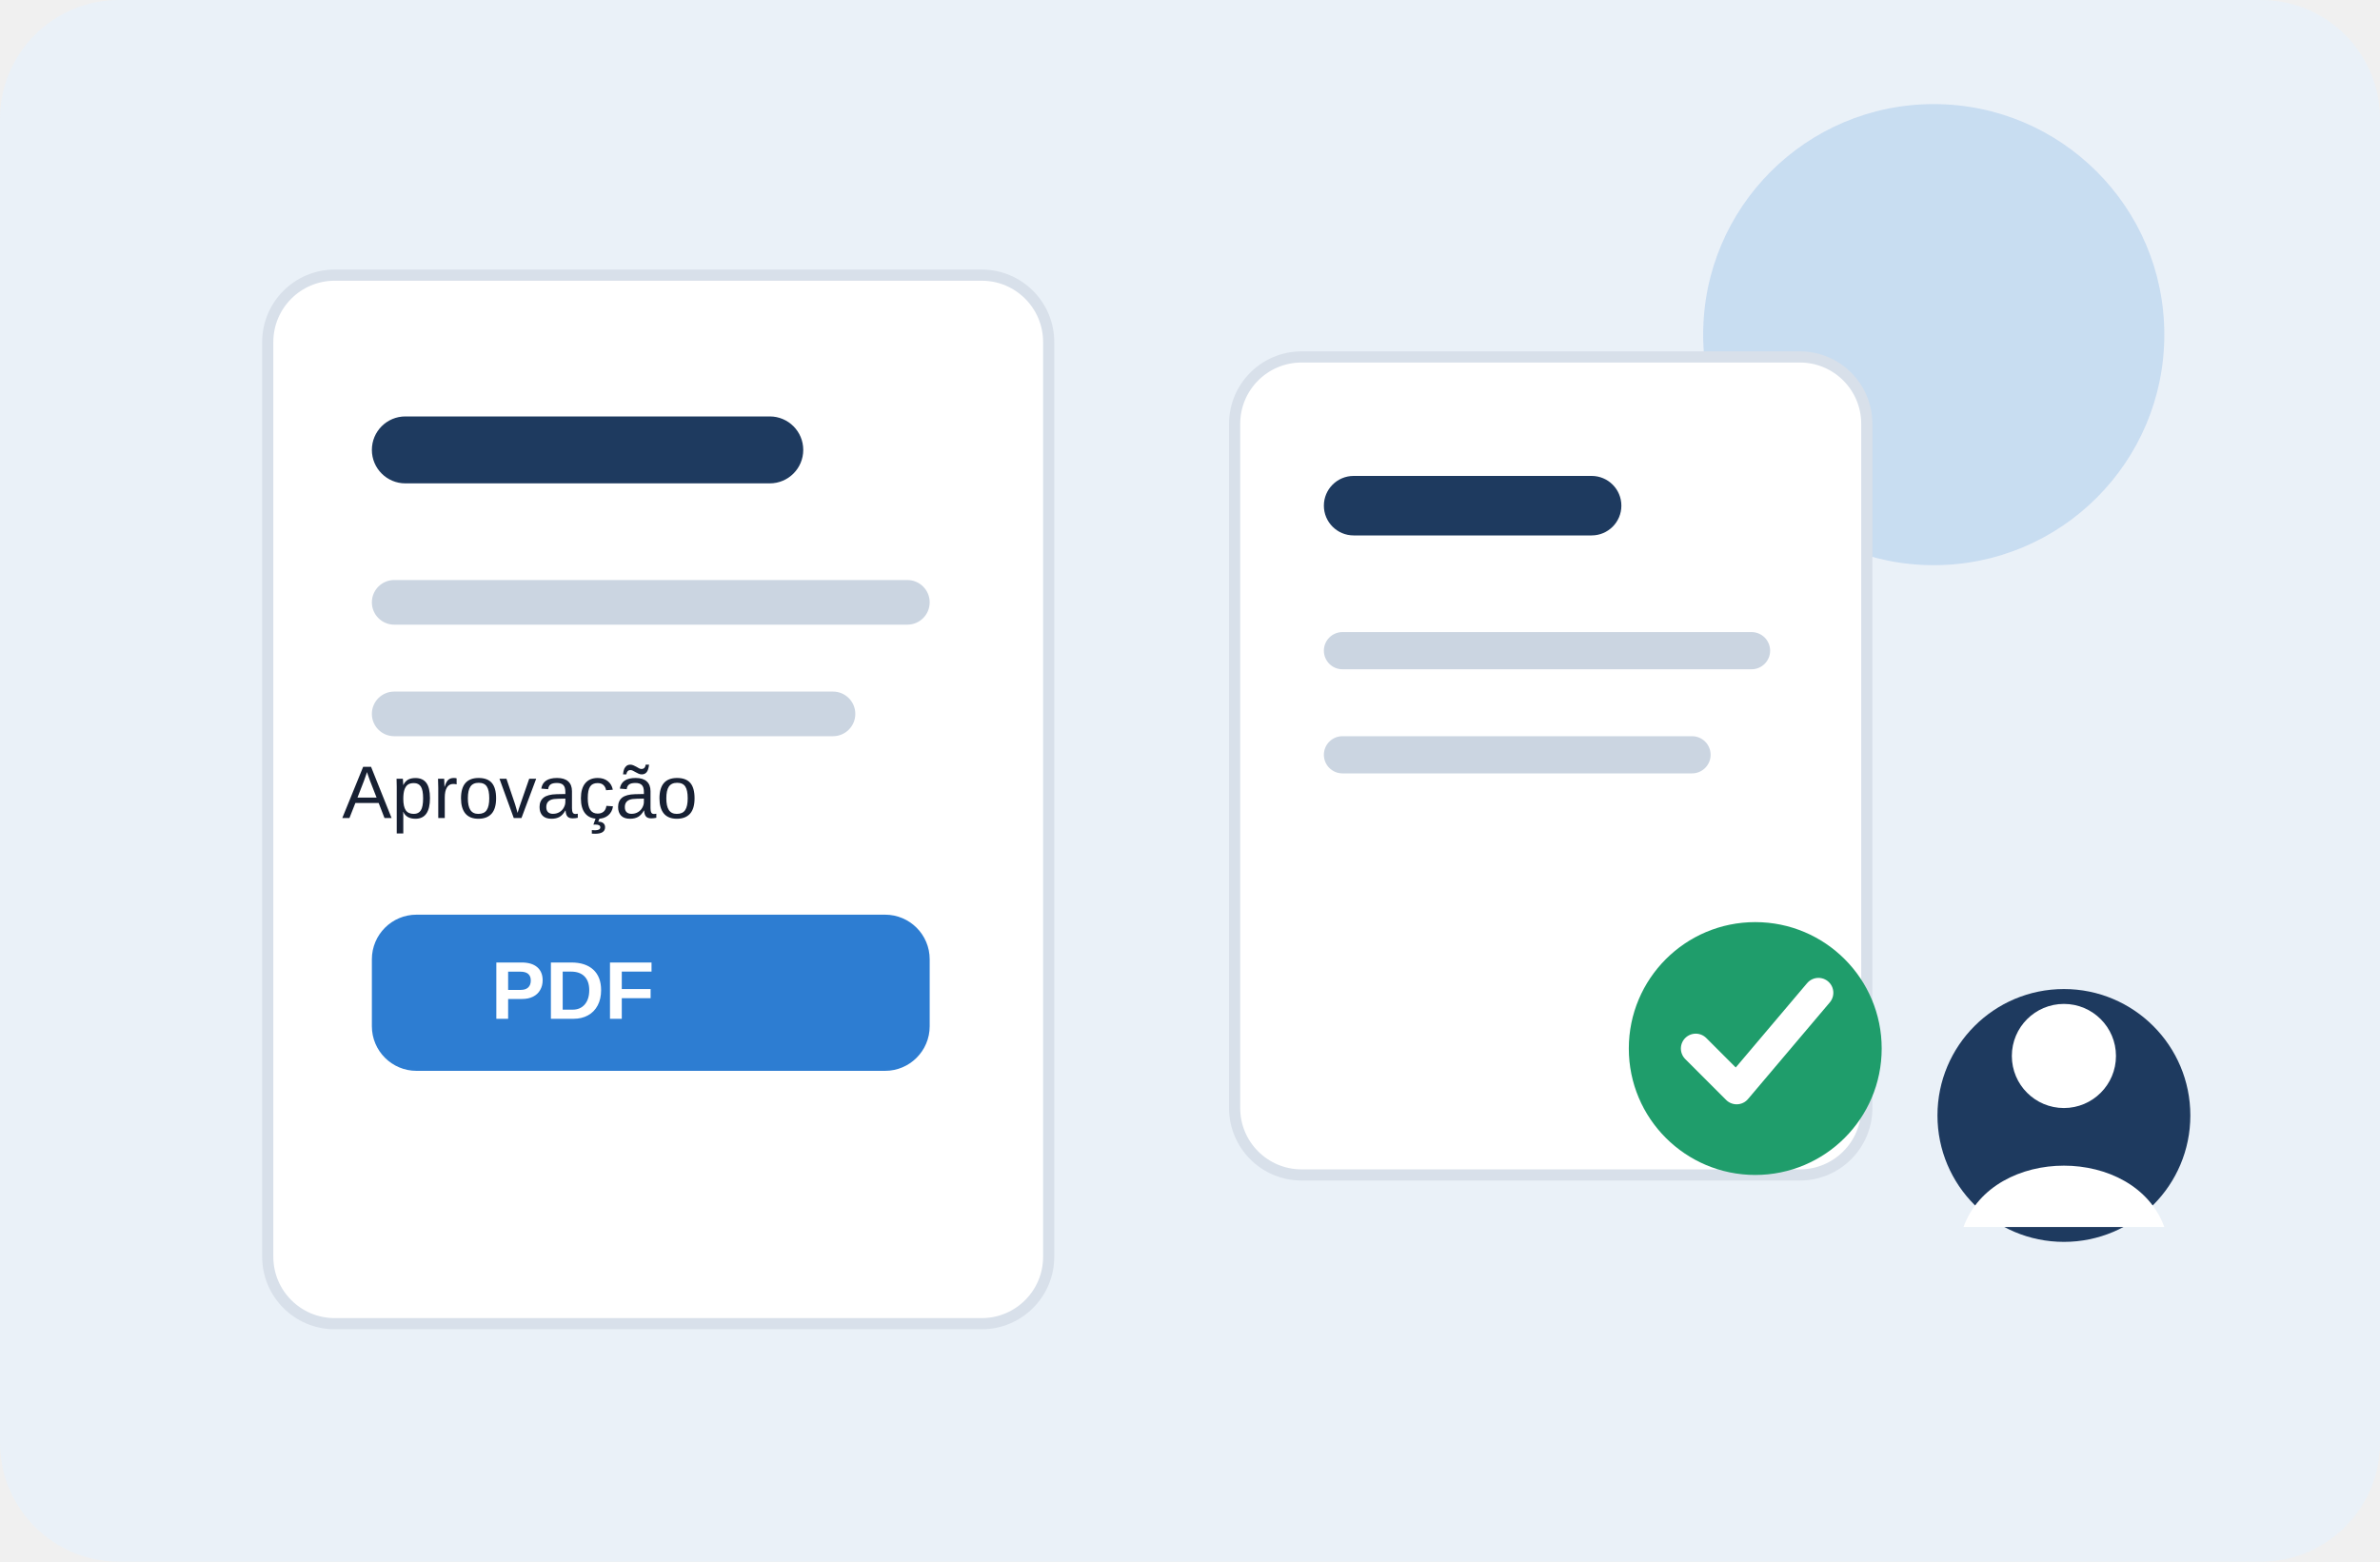
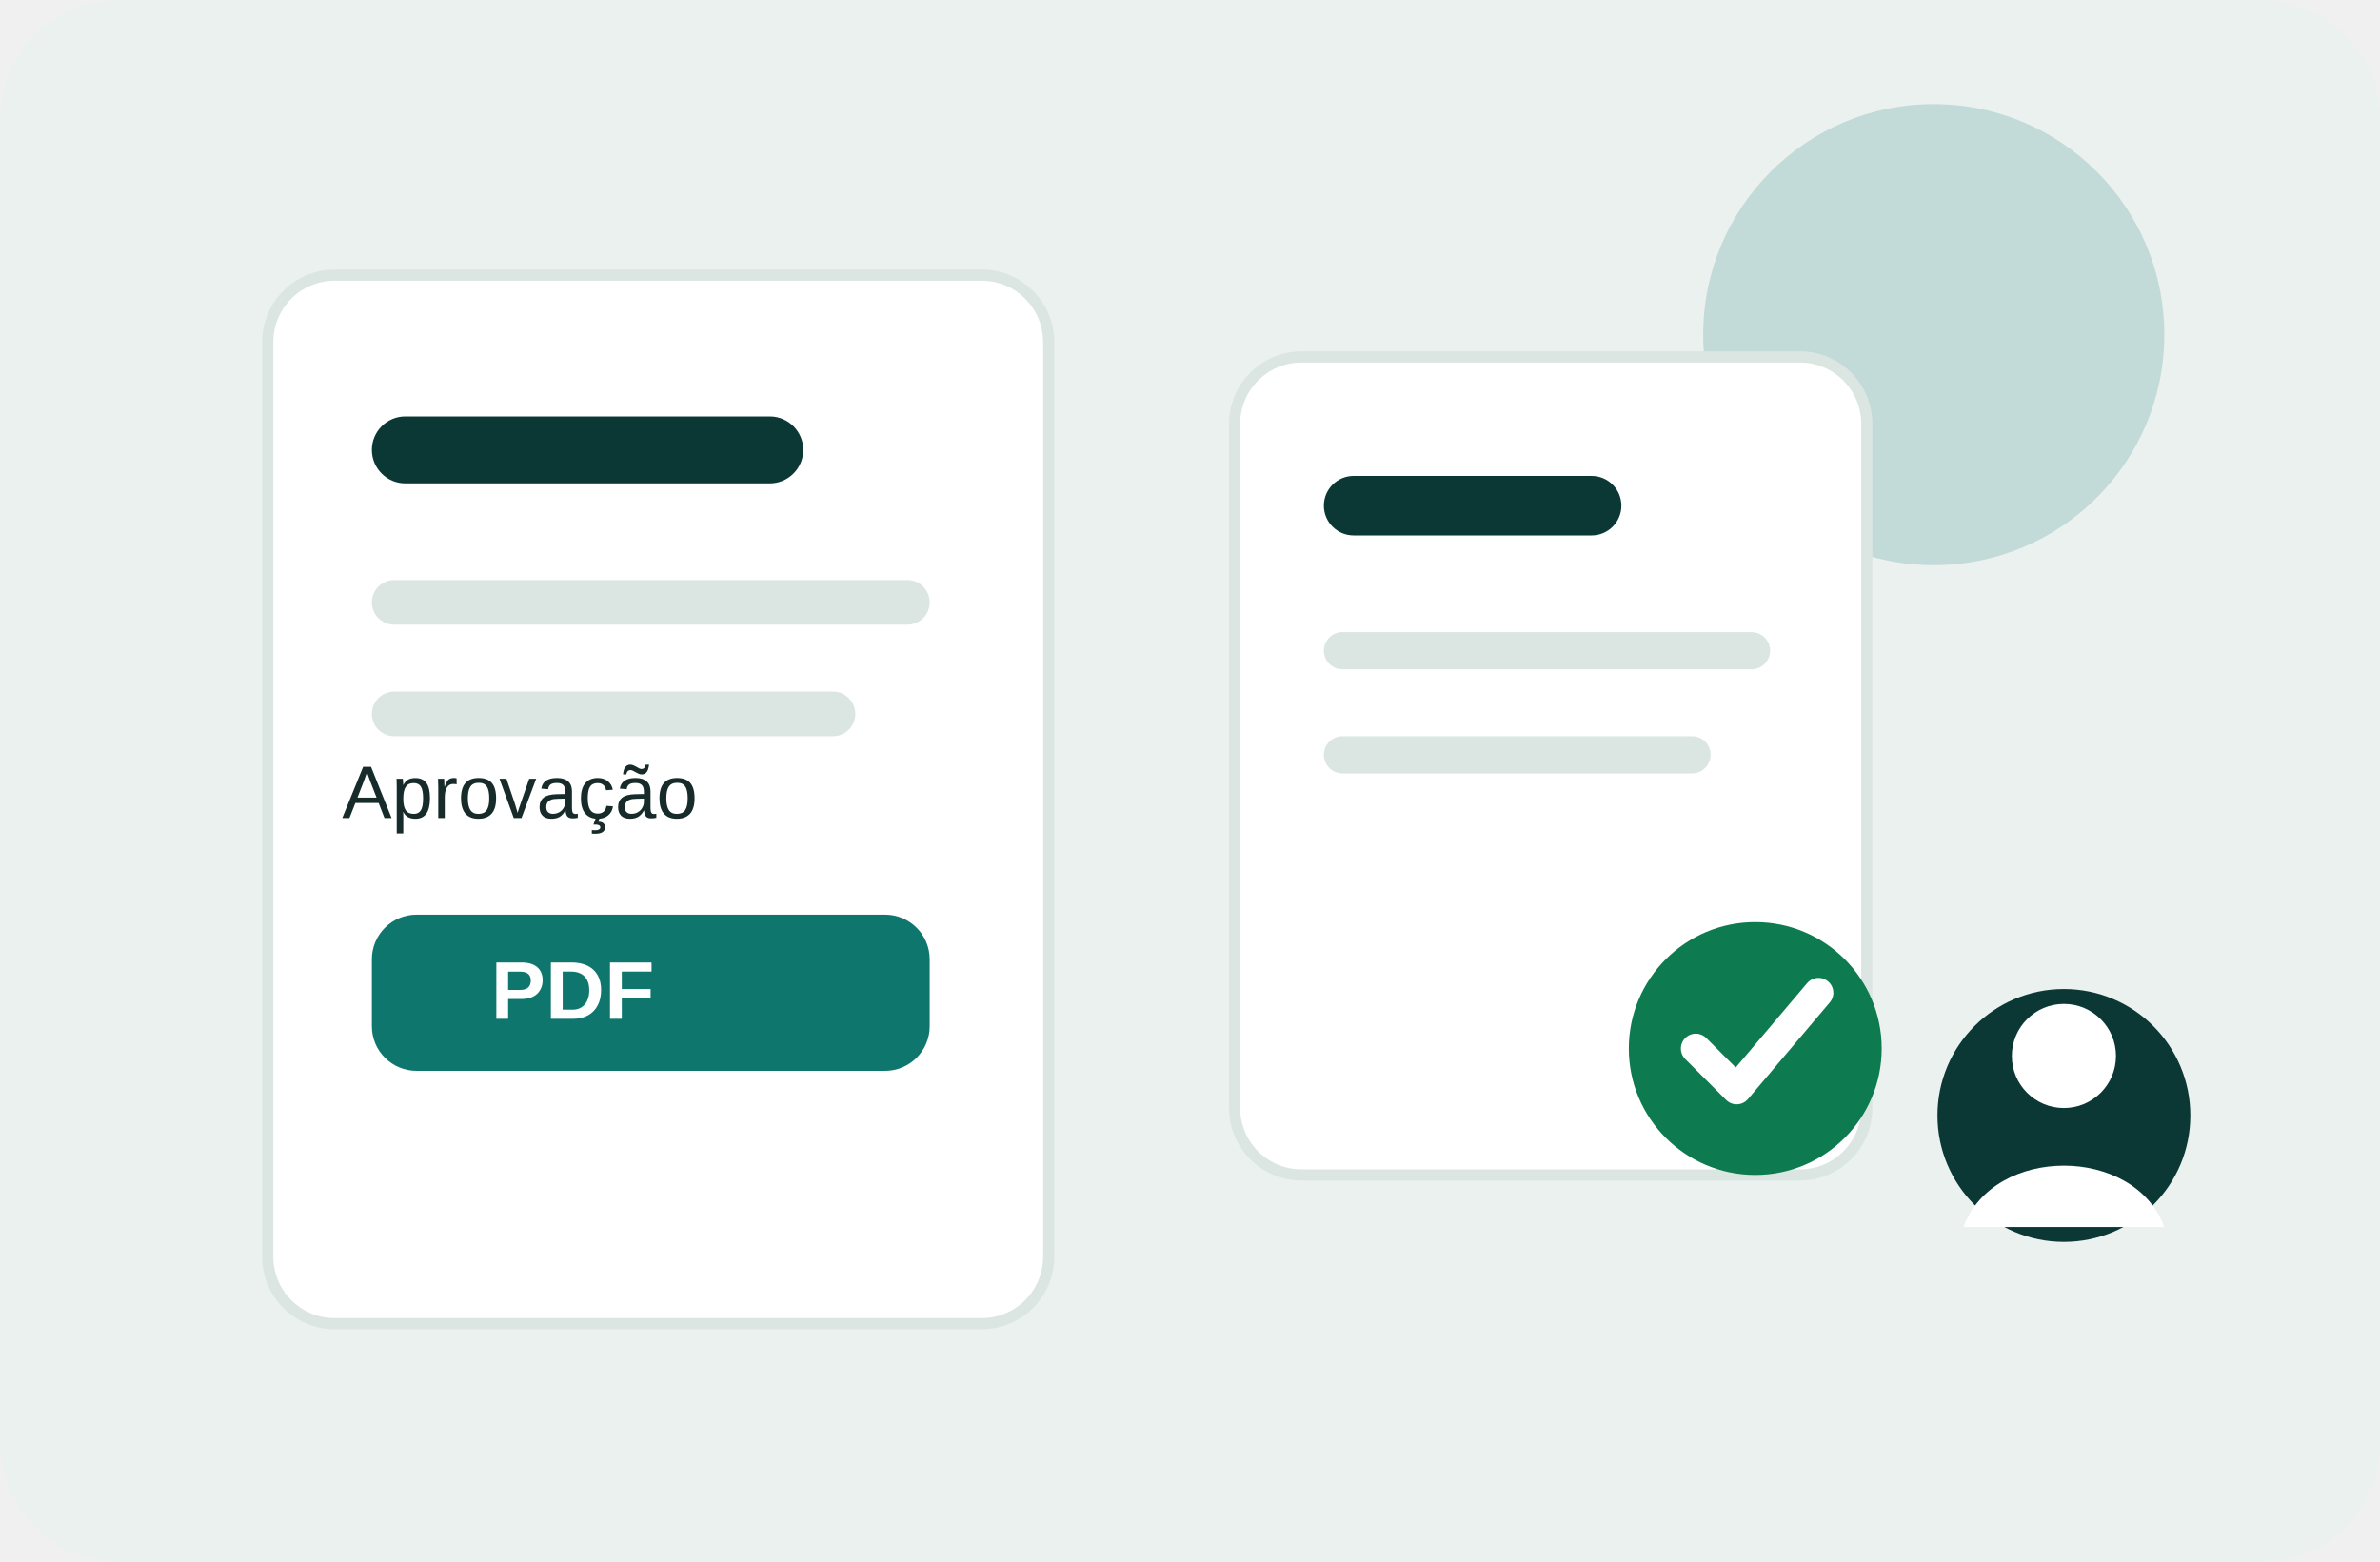
<svg xmlns="http://www.w3.org/2000/svg" viewBox="0 0 640 420" role="img" aria-labelledby="t">
-   <rect width="640" height="420" rx="32" fill="#EAF1F8" />
-   <circle cx="520" cy="90" r="62" fill="#2D7DD2" opacity=".18" />
-   <rect x="72" y="74" width="210" height="282" rx="18" fill="#fff" stroke="#D8E0EA" stroke-width="3" />
-   <rect x="100" y="112" width="116" height="18" rx="9" fill="#1E3A5F" />
-   <rect x="100" y="156" width="150" height="12" rx="6" fill="#CBD5E1" />
-   <rect x="100" y="186" width="130" height="12" rx="6" fill="#CBD5E1" />
-   <rect x="100" y="246" width="150" height="42" rx="12" fill="#2D7DD2" />
+   <rect width="640" height="420" rx="32" fill="#EAF1EF" />
+   <circle cx="520" cy="90" r="62" fill="#0F766E" opacity=".18" />
+   <rect x="72" y="74" width="210" height="282" rx="18" fill="#fff" stroke="#DBE6E3" stroke-width="3" />
+   <rect x="100" y="112" width="116" height="18" rx="9" fill="#0B3835" />
+   <rect x="100" y="156" width="150" height="12" rx="6" fill="#DBE6E3" />
+   <rect x="100" y="186" width="130" height="12" rx="6" fill="#DBE6E3" />
+   <rect x="100" y="246" width="150" height="42" rx="12" fill="#0F766E" />
  <text x="132" y="274" font-family="Arial" font-size="22" font-weight="700" fill="#fff">PDF</text>
-   <rect x="332" y="96" width="170" height="220" rx="18" fill="#fff" stroke="#D8E0EA" stroke-width="3" />
-   <rect x="356" y="128" width="80" height="16" rx="8" fill="#1E3A5F" />
-   <rect x="356" y="170" width="120" height="10" rx="5" fill="#CBD5E1" />
-   <rect x="356" y="198" width="104" height="10" rx="5" fill="#CBD5E1" />
-   <circle cx="472" cy="282" r="34" fill="#1F9D6B" />
+   <rect x="332" y="96" width="170" height="220" rx="18" fill="#fff" stroke="#DBE6E3" stroke-width="3" />
+   <rect x="356" y="128" width="80" height="16" rx="8" fill="#0B3835" />
+   <rect x="356" y="170" width="120" height="10" rx="5" fill="#DBE6E3" />
+   <rect x="356" y="198" width="104" height="10" rx="5" fill="#DBE6E3" />
+   <circle cx="472" cy="282" r="34" fill="#0E7A4F" />
  <path d="M456 282l11 11 22-26" fill="none" stroke="#fff" stroke-width="8" stroke-linecap="round" stroke-linejoin="round" />
-   <text x="92" y="220" font-family="Arial" font-size="20" fill="#172033">Aprovação</text>
-   <circle cx="555" cy="300" r="34" fill="#1E3A5F" />
+   <text x="92" y="220" font-family="Arial" font-size="20" fill="#172B2A">Aprovação</text>
+   <circle cx="555" cy="300" r="34" fill="#0B3835" />
  <circle cx="555" cy="284" r="14" fill="#fff" />
  <path d="M528 330c8-22 46-22 54 0" fill="#fff" />
</svg>
